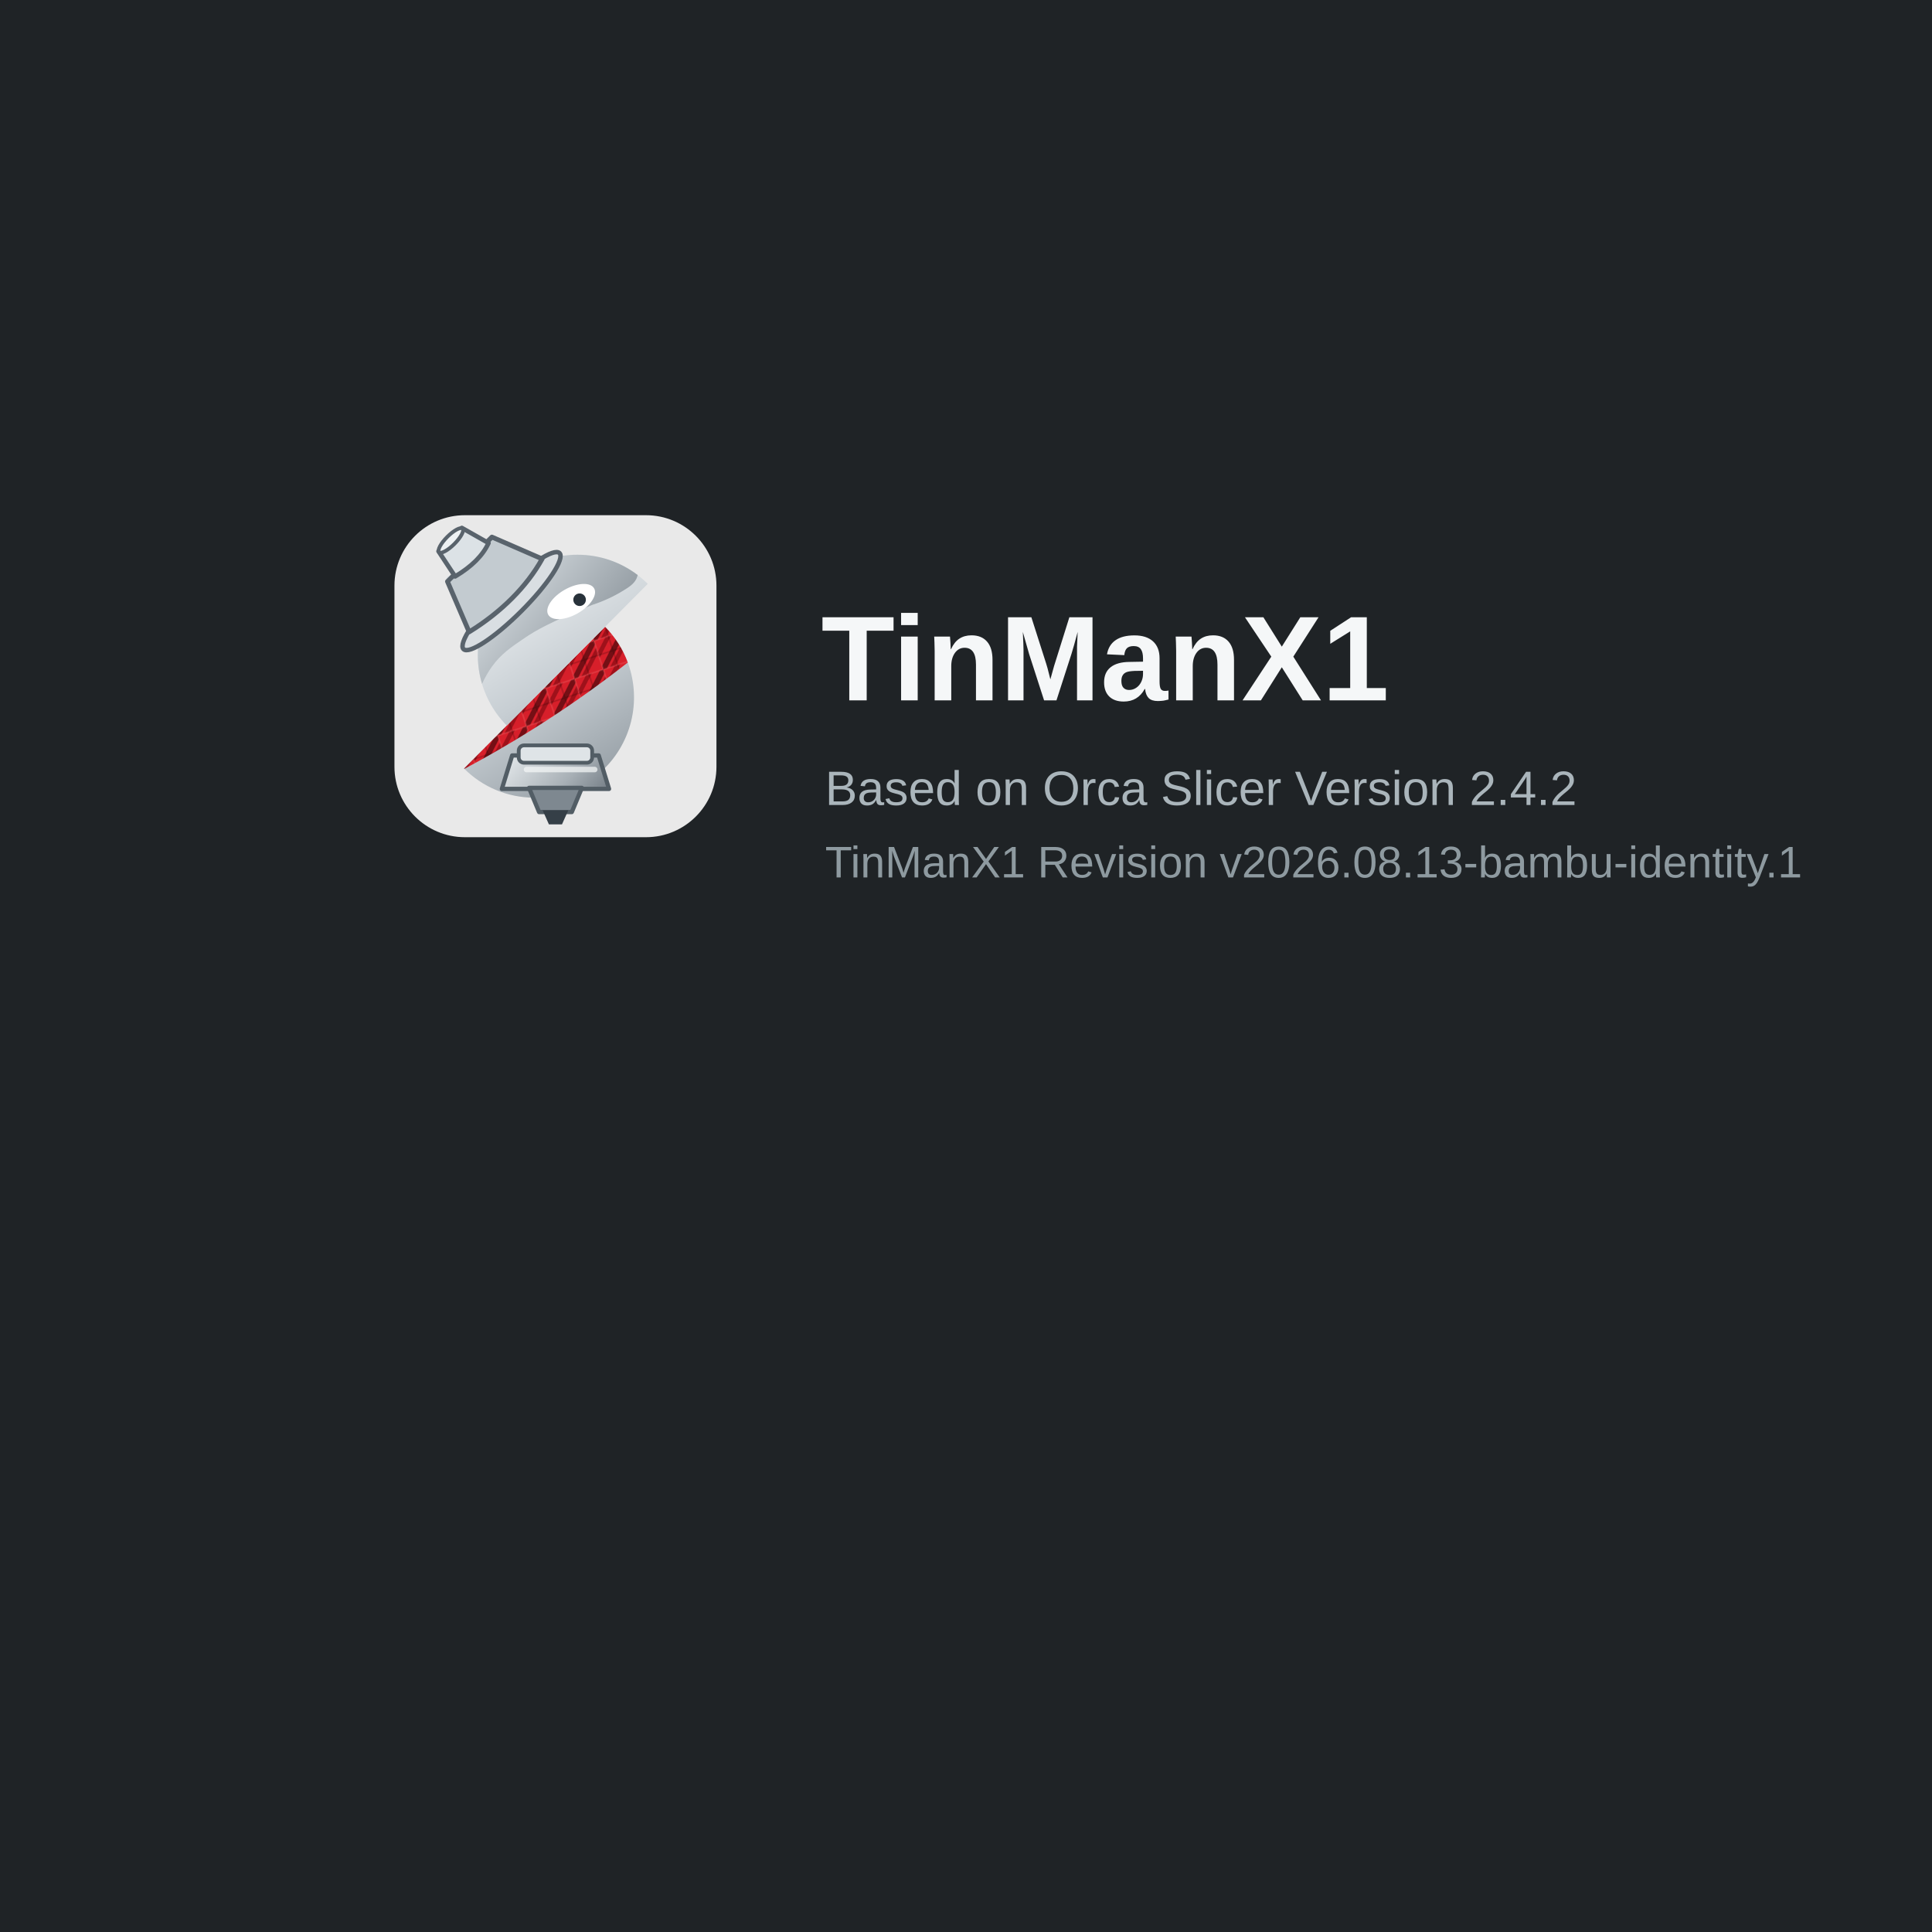
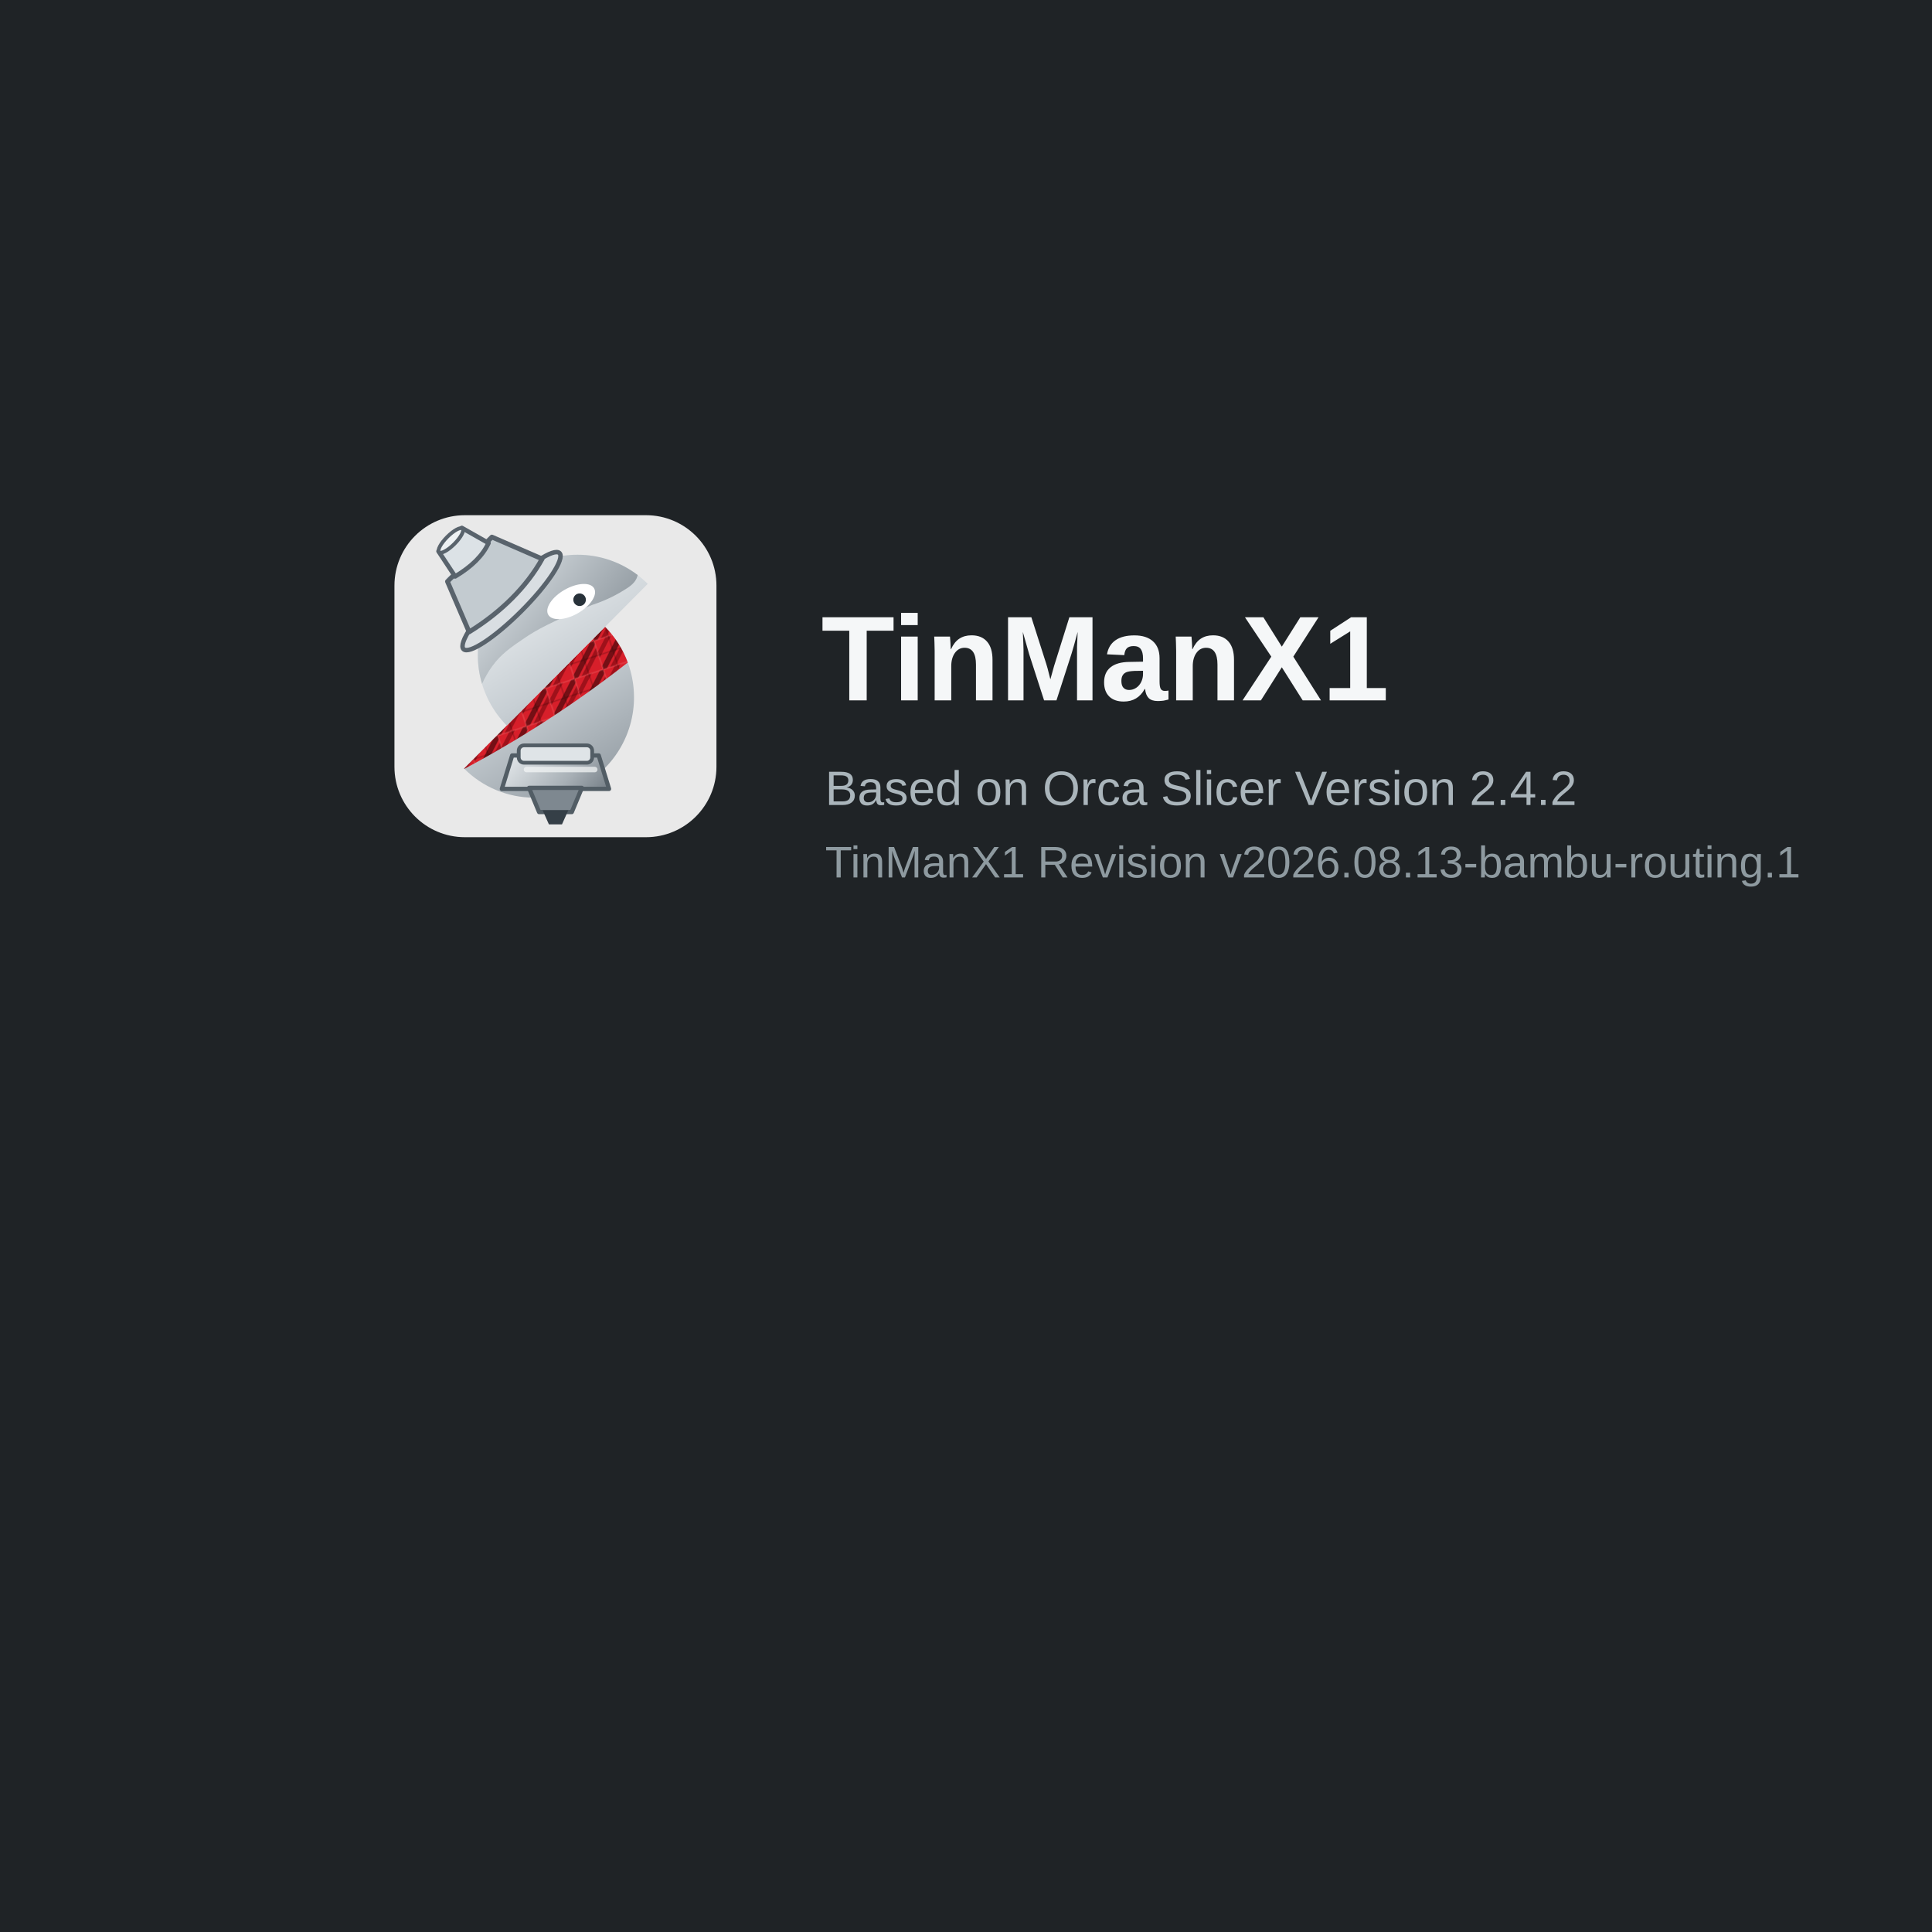
<svg xmlns="http://www.w3.org/2000/svg" width="480" height="480" viewBox="0 0 480 480">
  <defs>
    <linearGradient id="tmxSilver" x1="18" y1="8" x2="47" y2="55" gradientUnits="userSpaceOnUse">
      <stop offset="0" stop-color="#f7f9fa" />
      <stop offset=".52" stop-color="#c7ced3" />
      <stop offset="1" stop-color="#8d969d" />
    </linearGradient>
    <linearGradient id="tmxDarkSilver" x1="19" y1="10" x2="49" y2="35" gradientUnits="userSpaceOnUse">
      <stop offset="0" stop-color="#dce2e6" />
      <stop offset="1" stop-color="#6f7981" />
    </linearGradient>
    <linearGradient id="tmxNozzle" x1="24" y1="43" x2="43" y2="60" gradientUnits="userSpaceOnUse">
      <stop offset="0" stop-color="#eef2f4" />
      <stop offset=".55" stop-color="#a8b0b6" />
      <stop offset="1" stop-color="#59636c" />
    </linearGradient>
    <pattern id="tmxCarbonRed" width="6" height="6" patternUnits="userSpaceOnUse" patternTransform="rotate(-18)">
      <rect width="6" height="6" fill="#D71F2A" />
      <path d="M-2 1 1-2M0 6 6 0M5 8 8 5" fill="none" stroke="#250204" stroke-width="1.05" opacity=".55" />
      <path d="M-2 5 5-2M1 7 7 1" fill="none" stroke="#7c0810" stroke-width=".85" opacity=".62" />
      <path d="M0 0h6v6h-6z" fill="none" stroke="#f06a70" stroke-width=".35" opacity=".28" />
      <path d="M0 3h6M3 0v6" fill="none" stroke="#180102" stroke-width=".28" opacity=".22" />
    </pattern>
  </defs>
  <rect width="480" height="480" fill="#1f2326" />
  <g transform="translate(98 128)">
    <g transform="scale(1.25)">
      <rect width="64" height="64" rx="14" fill="#e9e9e9" />
      <path d="M13.84,50.354a19.7,19.7,0,0,0,13.883,5.79A19.944,19.944,0,0,0,41.858,22.182Z" fill="url(#tmxSilver)" />
      <path d="M41.858,22.181,13.84,50.354l.061.059A220.548,220.548,0,0,0,46.378,29.277a19.964,19.964,0,0,0-4.52-7.1" fill="url(#tmxCarbonRed)" />
      <path d="M36.381,7.856A19.943,19.943,0,0,0,22.327,41.818L50.345,13.646a19.693,19.693,0,0,0-13.964-5.79" fill="url(#tmxSilver)" />
      <path d="M36.381,7.856A19.636,19.636,0,0,0,26.04,10.782a22.742,22.742,0,0,0-5.91-.745,23.084,23.084,0,0,0-9.477,2.124.632.632,0,0,0,.129,1.191,13.52,13.52,0,0,1,8.069,5.137A20.06,20.06,0,0,0,17.41,33.534a19.873,19.873,0,0,1,2-3.488c1.819-2.5,3.743-3.8,6.585-5.723,2.093-1.416,5-3.077,13.359-6.512a28.421,28.421,0,0,0,6.12-2.821c1.4-.831,2.461-1.615,2.8-2.842.024-.086.045-.172.065-.256A19.655,19.655,0,0,0,36.381,7.856" fill="url(#tmxDarkSilver)" />
      <path d="M39.69,14.551c.727,1.285-.728,3.495-3.249,4.937s-5.154,1.569-5.88.284.727-3.495,3.248-4.937,5.154-1.569,5.881-.284" fill="#fff" />
      <circle cx="36.8" cy="16.8" r="1.25" fill="#28323a" />
      <g transform="translate(-17 1) rotate(-45 34.2 12.5) scale(1.05)">
        <ellipse cx="34.25" cy="18.4" rx="12.85" ry="2.65" fill="#d9dee2" stroke="#59636c" stroke-width=".85" />
        <path d="M28.3,7.2h11.9l3.8,9.65c-5.75,1.65-12.65,1.65-19.55,0Z" fill="#c3cbd0" stroke="#59636c" stroke-width=".9" stroke-linejoin="round" />
        <path d="M31.15,1.95h6.25l1.55,5.6c-2.45.9-5.4.9-8.95,0Z" fill="#dce2e6" stroke="#59636c" stroke-width=".85" stroke-linejoin="round" />
        <ellipse cx="34.25" cy="2.15" rx="3.15" ry=".95" fill="#eef2f4" stroke="#59636c" stroke-width=".7" />
      </g>
      <path d="M23.4,47.75h17.2l2.05,6.65H21.35Z" fill="url(#tmxNozzle)" stroke="#525d65" stroke-width=".85" stroke-linejoin="round" />
      <path d="M26.75,54.2h10.5l-2,4.8h-6.5Z" fill="#7e8890" stroke="#525d65" stroke-width=".85" stroke-linejoin="round" />
      <path d="M29.45,58.65h5.1l-1.25,2.8h-2.6Z" fill="#353f47" />
      <rect x="24.7" y="45.75" width="14.6" height="3.45" rx="1.05" fill="#dfe4e7" stroke="#525d65" stroke-width=".75" />
      <path d="M26.25,50.55h13.55" fill="none" stroke="#f4f6f7" stroke-width="1.1" stroke-linecap="round" opacity=".72" />
    </g>
    <text x="106" y="46" font-family="Arial, Helvetica, sans-serif" font-size="30" font-weight="700" fill="#f5f7f8">TinManX1</text>
    <text x="107" y="72" font-family="Arial, Helvetica, sans-serif" font-size="12" fill="#aab5bb">Based on Orca Slicer Version 2.4.2</text>
-     <text x="107" y="90" font-family="Arial, Helvetica, sans-serif" font-size="11" fill="#8e9aa0">TinManX1 Revision v2026.08.13-bambu-identity.1</text>
+     <text x="107" y="90" font-family="Arial, Helvetica, sans-serif" font-size="11" fill="#8e9aa0">TinManX1 Revision v2026.08.13-bambu-routing.1</text>
  </g>
</svg>
